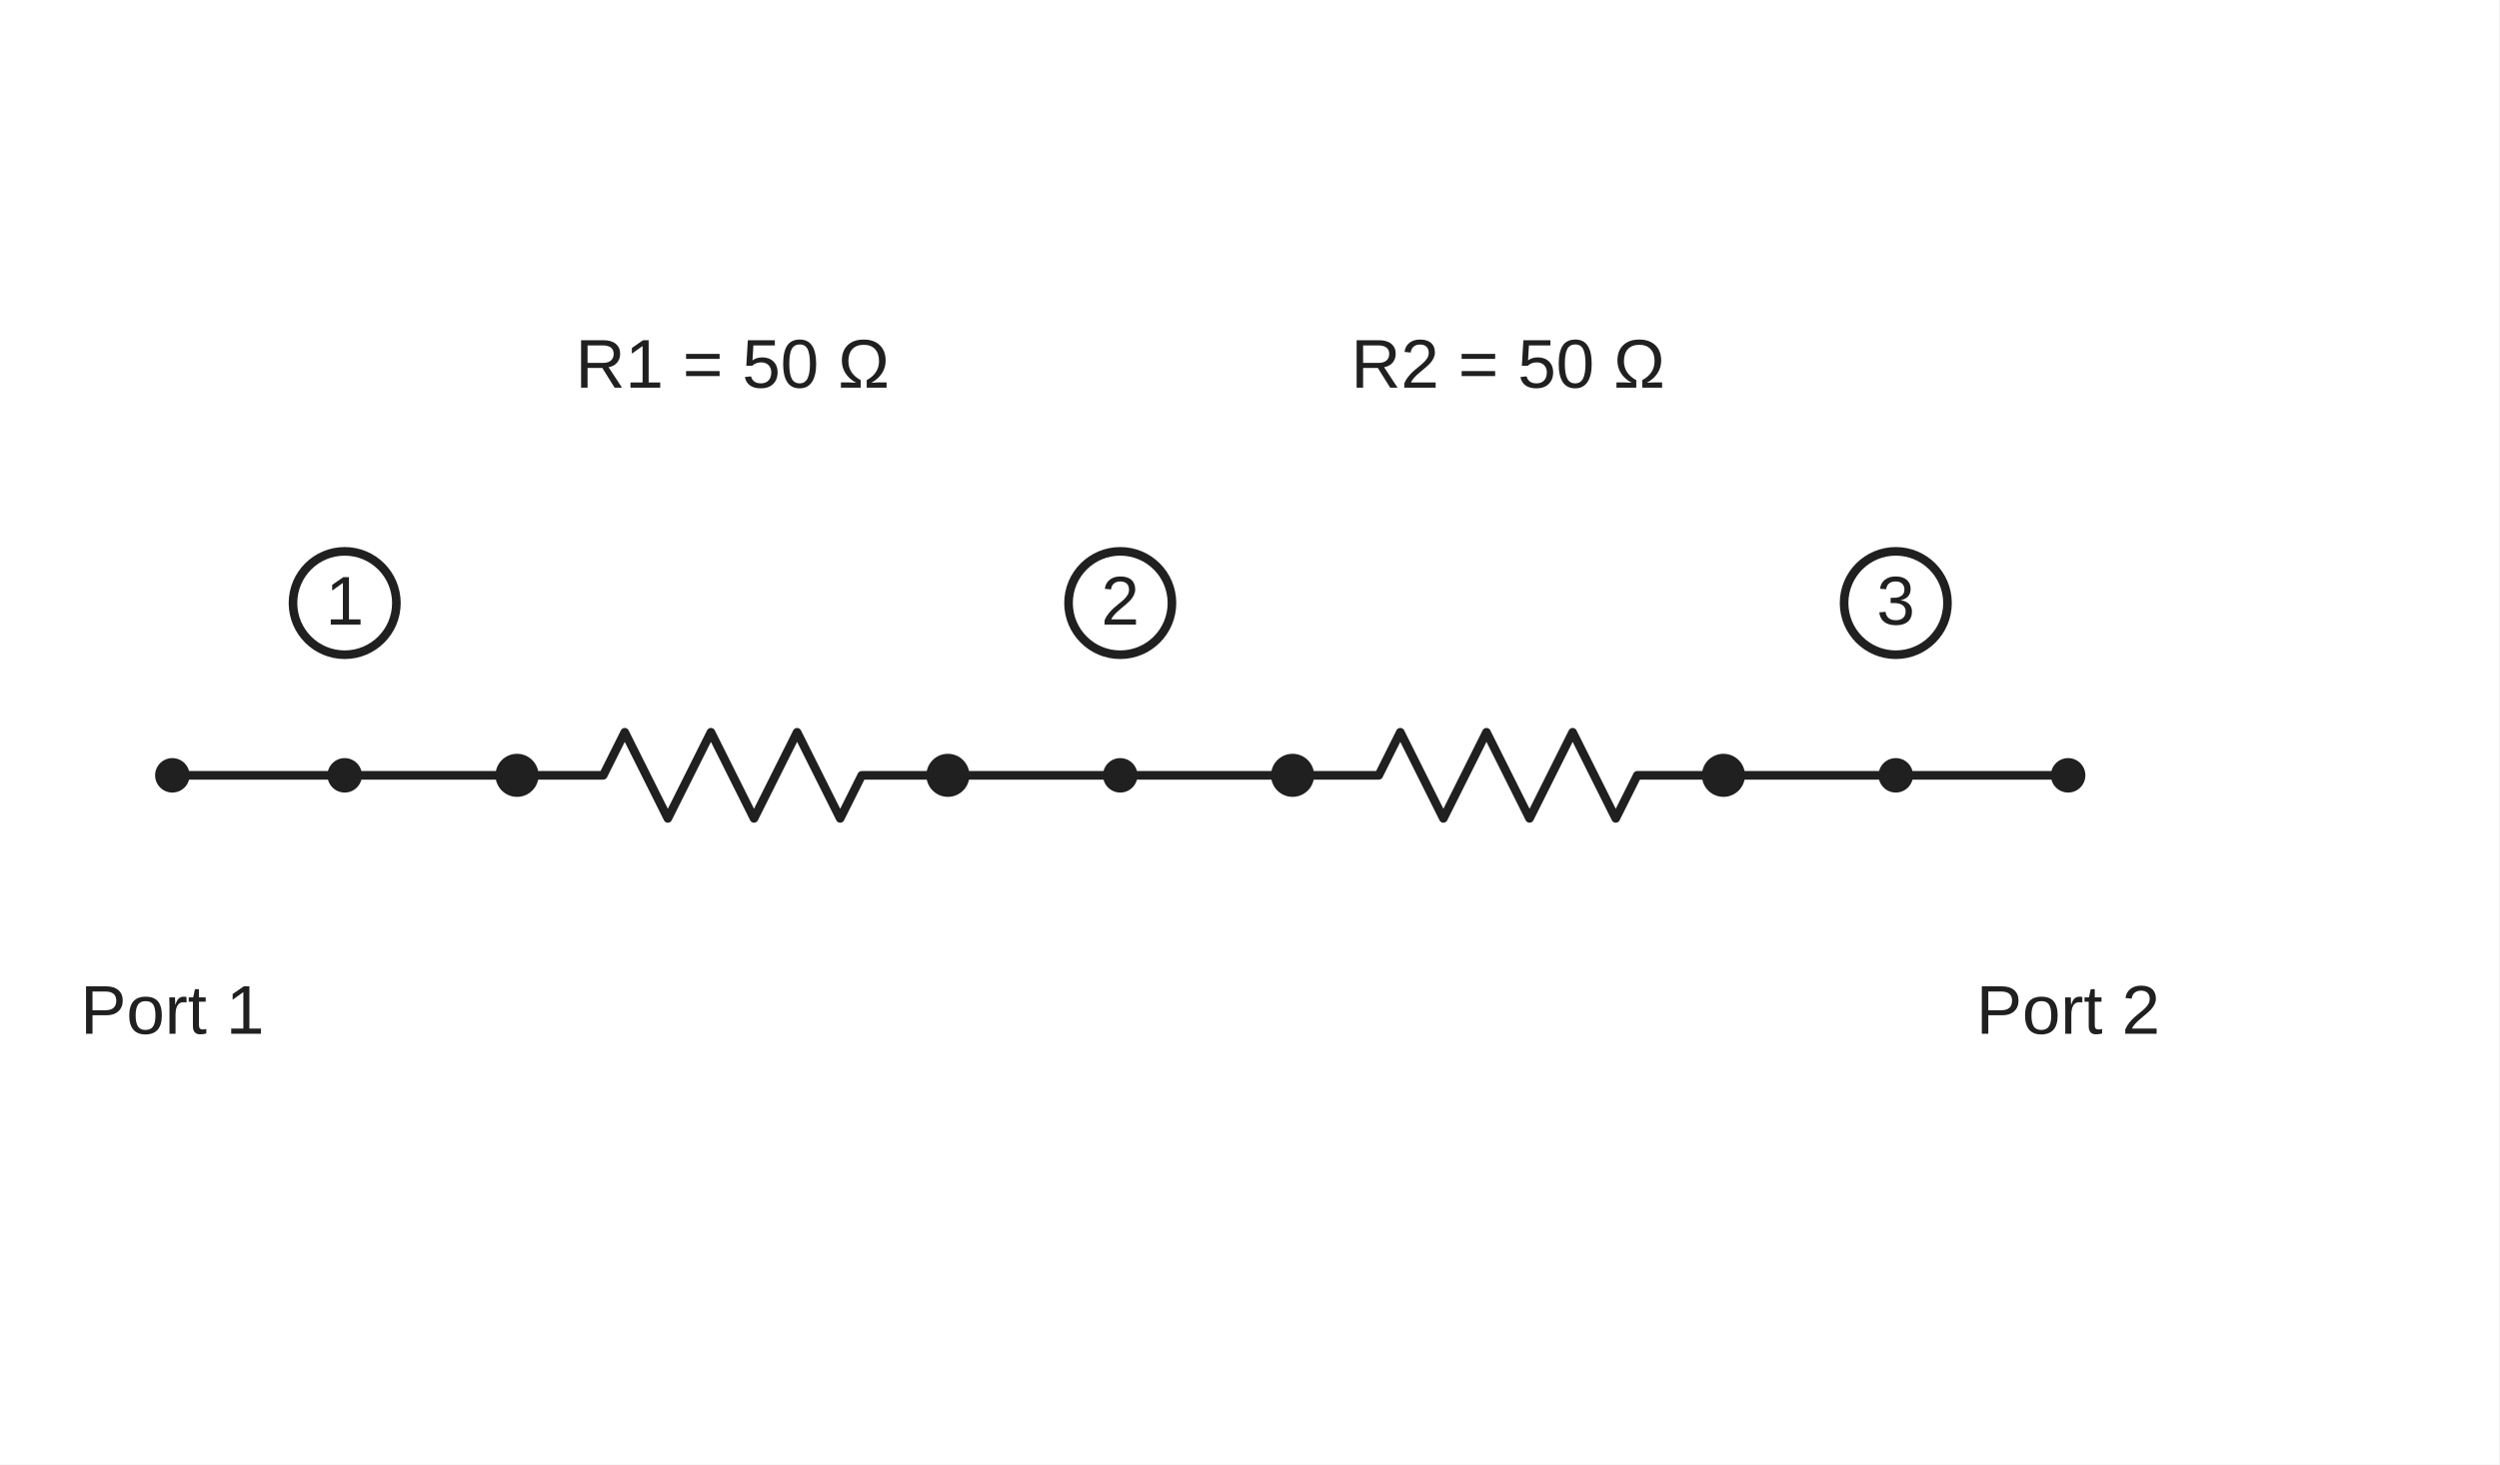
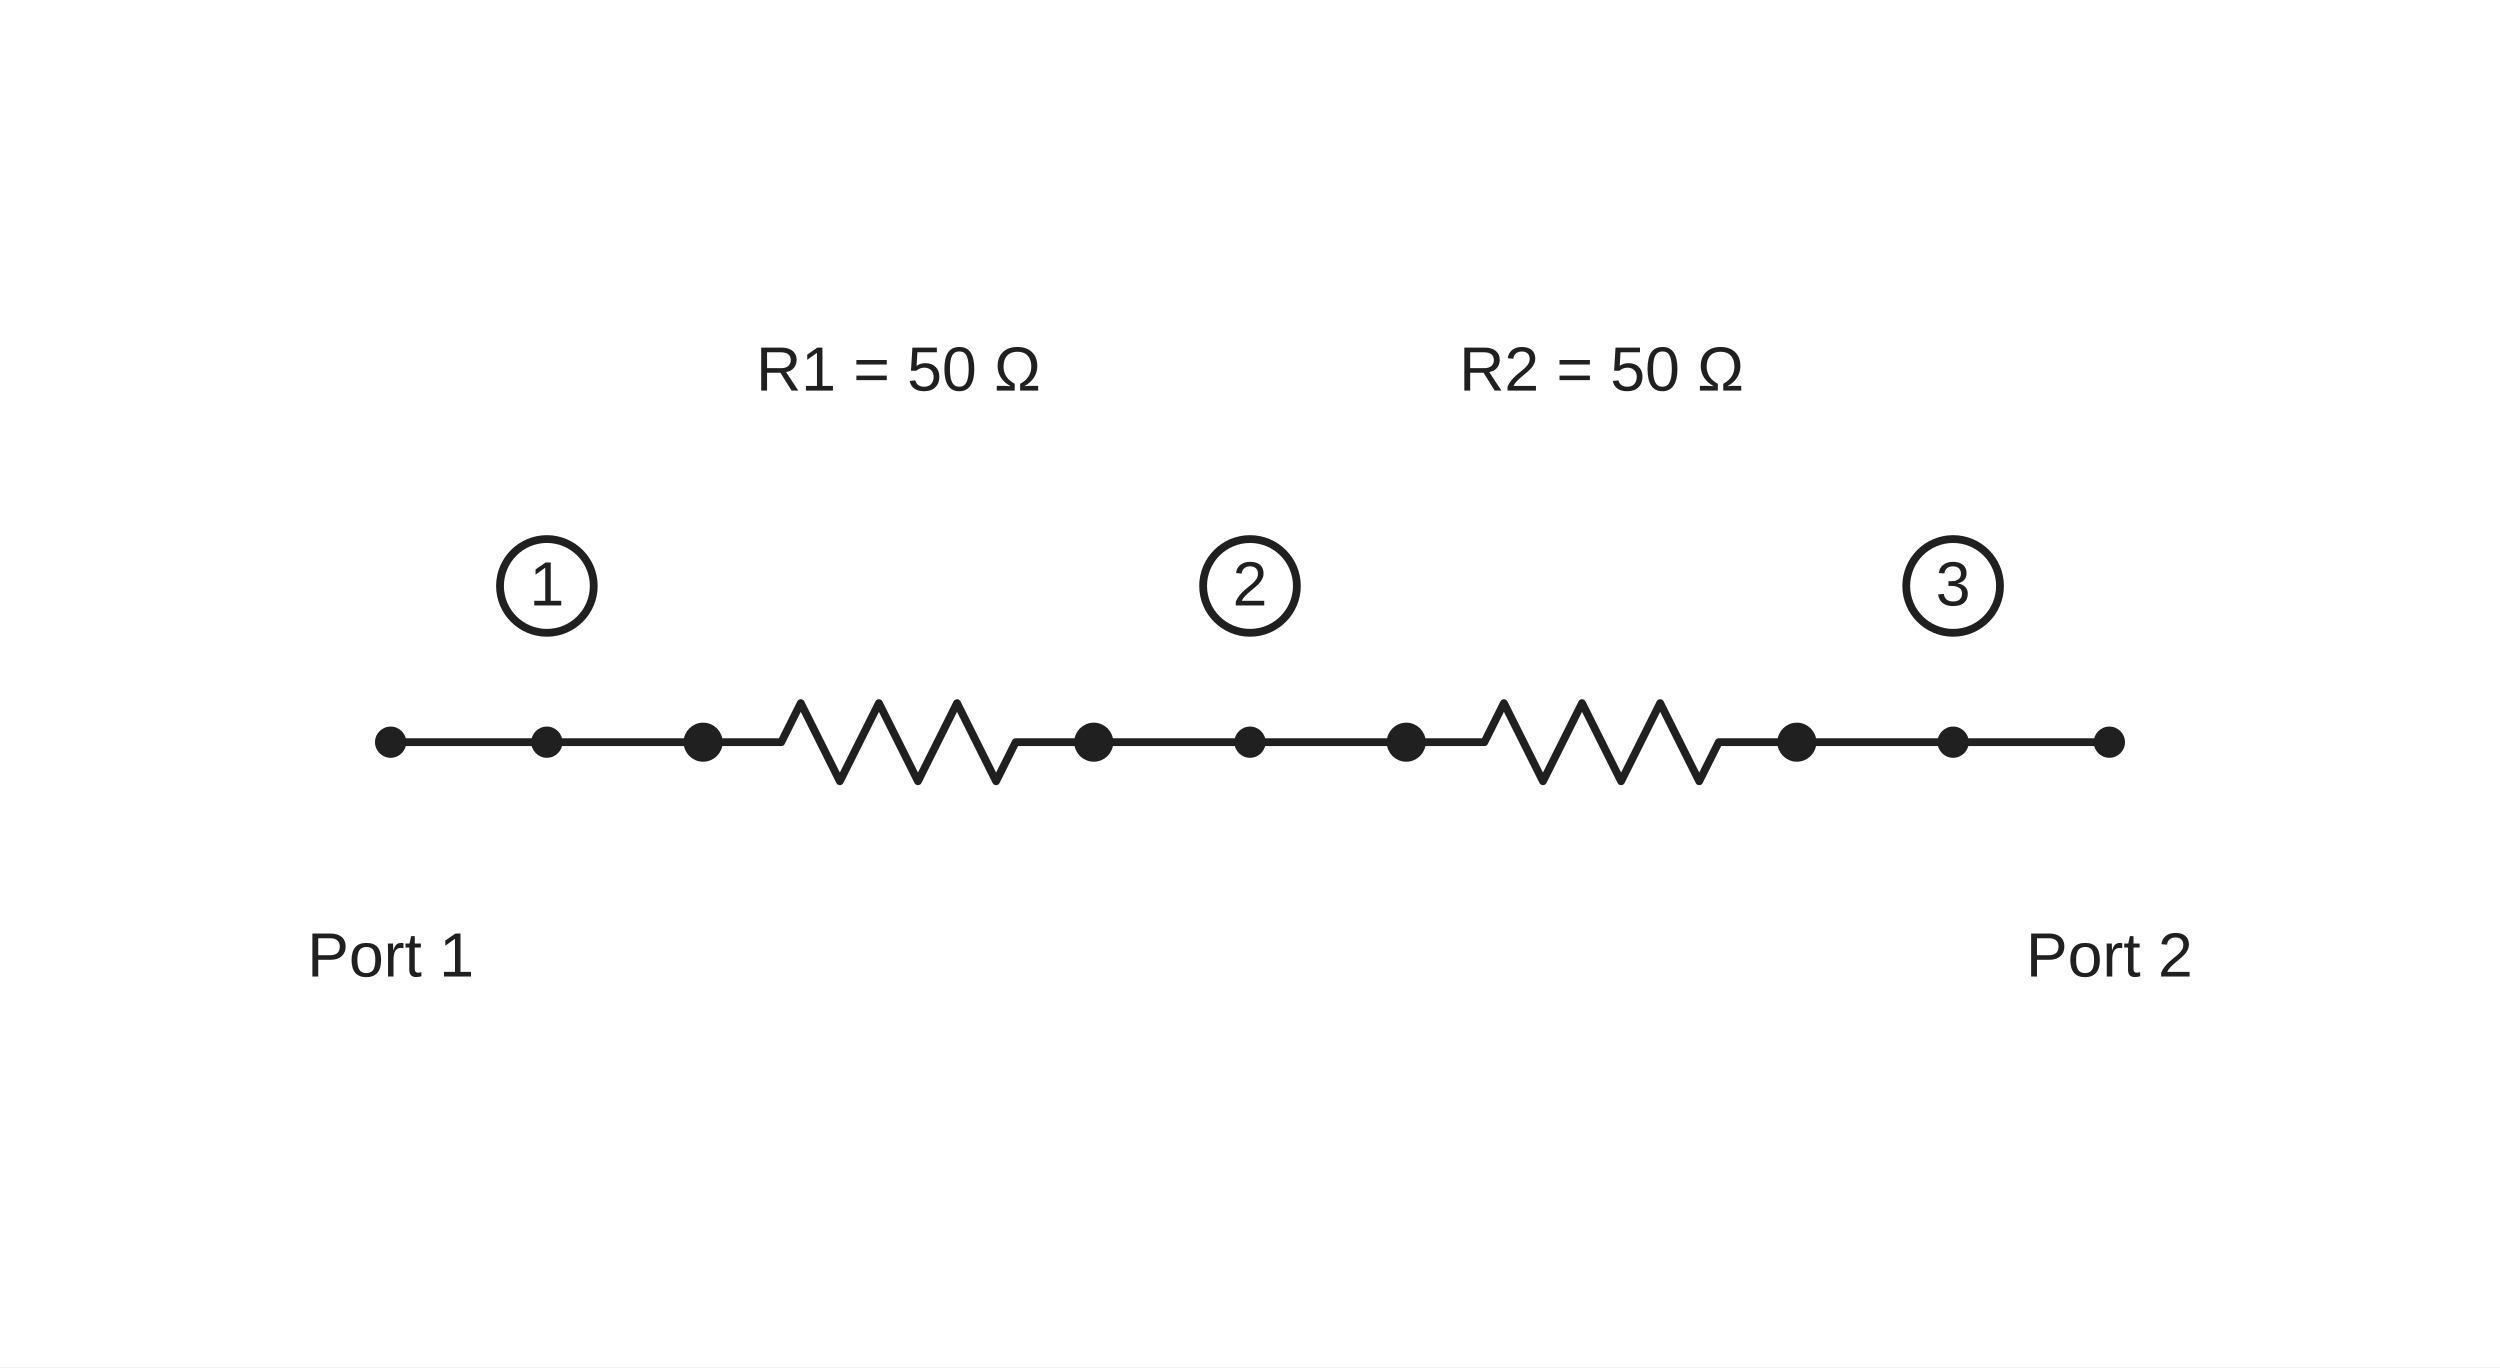
- <svg xmlns="http://www.w3.org/2000/svg" viewBox="0 -80 580 340" role="img" aria-label="Nodal nPort schematic">
-   <rect x="0" y="-80" width="580" height="340" fill="#ffffff" />
+ <svg xmlns="http://www.w3.org/2000/svg" viewBox="-60 -90 640 350" role="img" aria-label="Nodal nPort schematic">
+   <rect x="-60" y="-90" width="640" height="350" fill="#ffffff" />
  <g fill="none" stroke="#202020" stroke-width="2" stroke-linecap="round" stroke-linejoin="round">
    <path d="M40 100 L120 100" />
    <path d="M220 100 L300 100" />
    <path d="M400 100 L480 100" />
  </g>
  <g fill="#202020" font-family="Arial, Helvetica, sans-serif" font-size="16">
-     <g transform="translate(120 100) rotate(0) translate(-60 -80)" fill="none" stroke="#202020" stroke-width="2" stroke-linecap="round" stroke-linejoin="round">
+     <g transform="translate(120 100) rotate(0) scale(1 1) translate(-60 -80)" fill="none" stroke="#202020" stroke-width="2" stroke-linecap="round" stroke-linejoin="round">
      <g fill="none" stroke="#202020" stroke-width="2" stroke-linecap="round" stroke-linejoin="round">
        <path d="M60 80 H80 L85 70 L95 90 L105 70 L115 90 L125 70 L135 90 L140 80 H160" />
      </g>
      <circle cx="60" cy="80" r="4" fill="#202020" />
      <circle cx="160" cy="80" r="4" fill="#202020" />
    </g>
-     <g transform="translate(300 100) rotate(0) translate(-60 -80)" fill="none" stroke="#202020" stroke-width="2" stroke-linecap="round" stroke-linejoin="round">
+     <g transform="translate(300 100) rotate(0) scale(1 1) translate(-60 -80)" fill="none" stroke="#202020" stroke-width="2" stroke-linecap="round" stroke-linejoin="round">
      <g fill="none" stroke="#202020" stroke-width="2" stroke-linecap="round" stroke-linejoin="round">
        <path d="M60 80 H80 L85 70 L95 90 L105 70 L115 90 L125 70 L135 90 L140 80 H160" />
      </g>
      <circle cx="60" cy="80" r="4" fill="#202020" />
      <circle cx="160" cy="80" r="4" fill="#202020" />
    </g>
    <circle cx="40" cy="100" r="4" fill="#202020" />
    <circle cx="480" cy="100" r="4" fill="#202020" />
    <circle cx="80" cy="100" r="4" fill="#202020" />
    <circle cx="80" cy="60" r="12" fill="#ffffff" stroke="#202020" stroke-width="2" />
    <text x="80" y="65" text-anchor="middle">1</text>
    <circle cx="260" cy="100" r="4" fill="#202020" />
    <circle cx="260" cy="60" r="12" fill="#ffffff" stroke="#202020" stroke-width="2" />
    <text x="260" y="65" text-anchor="middle">2</text>
    <circle cx="440" cy="100" r="4" fill="#202020" />
    <circle cx="440" cy="60" r="12" fill="#ffffff" stroke="#202020" stroke-width="2" />
    <text x="440" y="65" text-anchor="middle">3</text>
    <text x="170" y="10" text-anchor="middle">R1 = 50 Ω</text>
    <text x="350" y="10" text-anchor="middle">R2 = 50 Ω</text>
    <text x="40" y="160" text-anchor="middle">Port 1</text>
    <text x="480" y="160" text-anchor="middle">Port 2</text>
  </g>
</svg>
